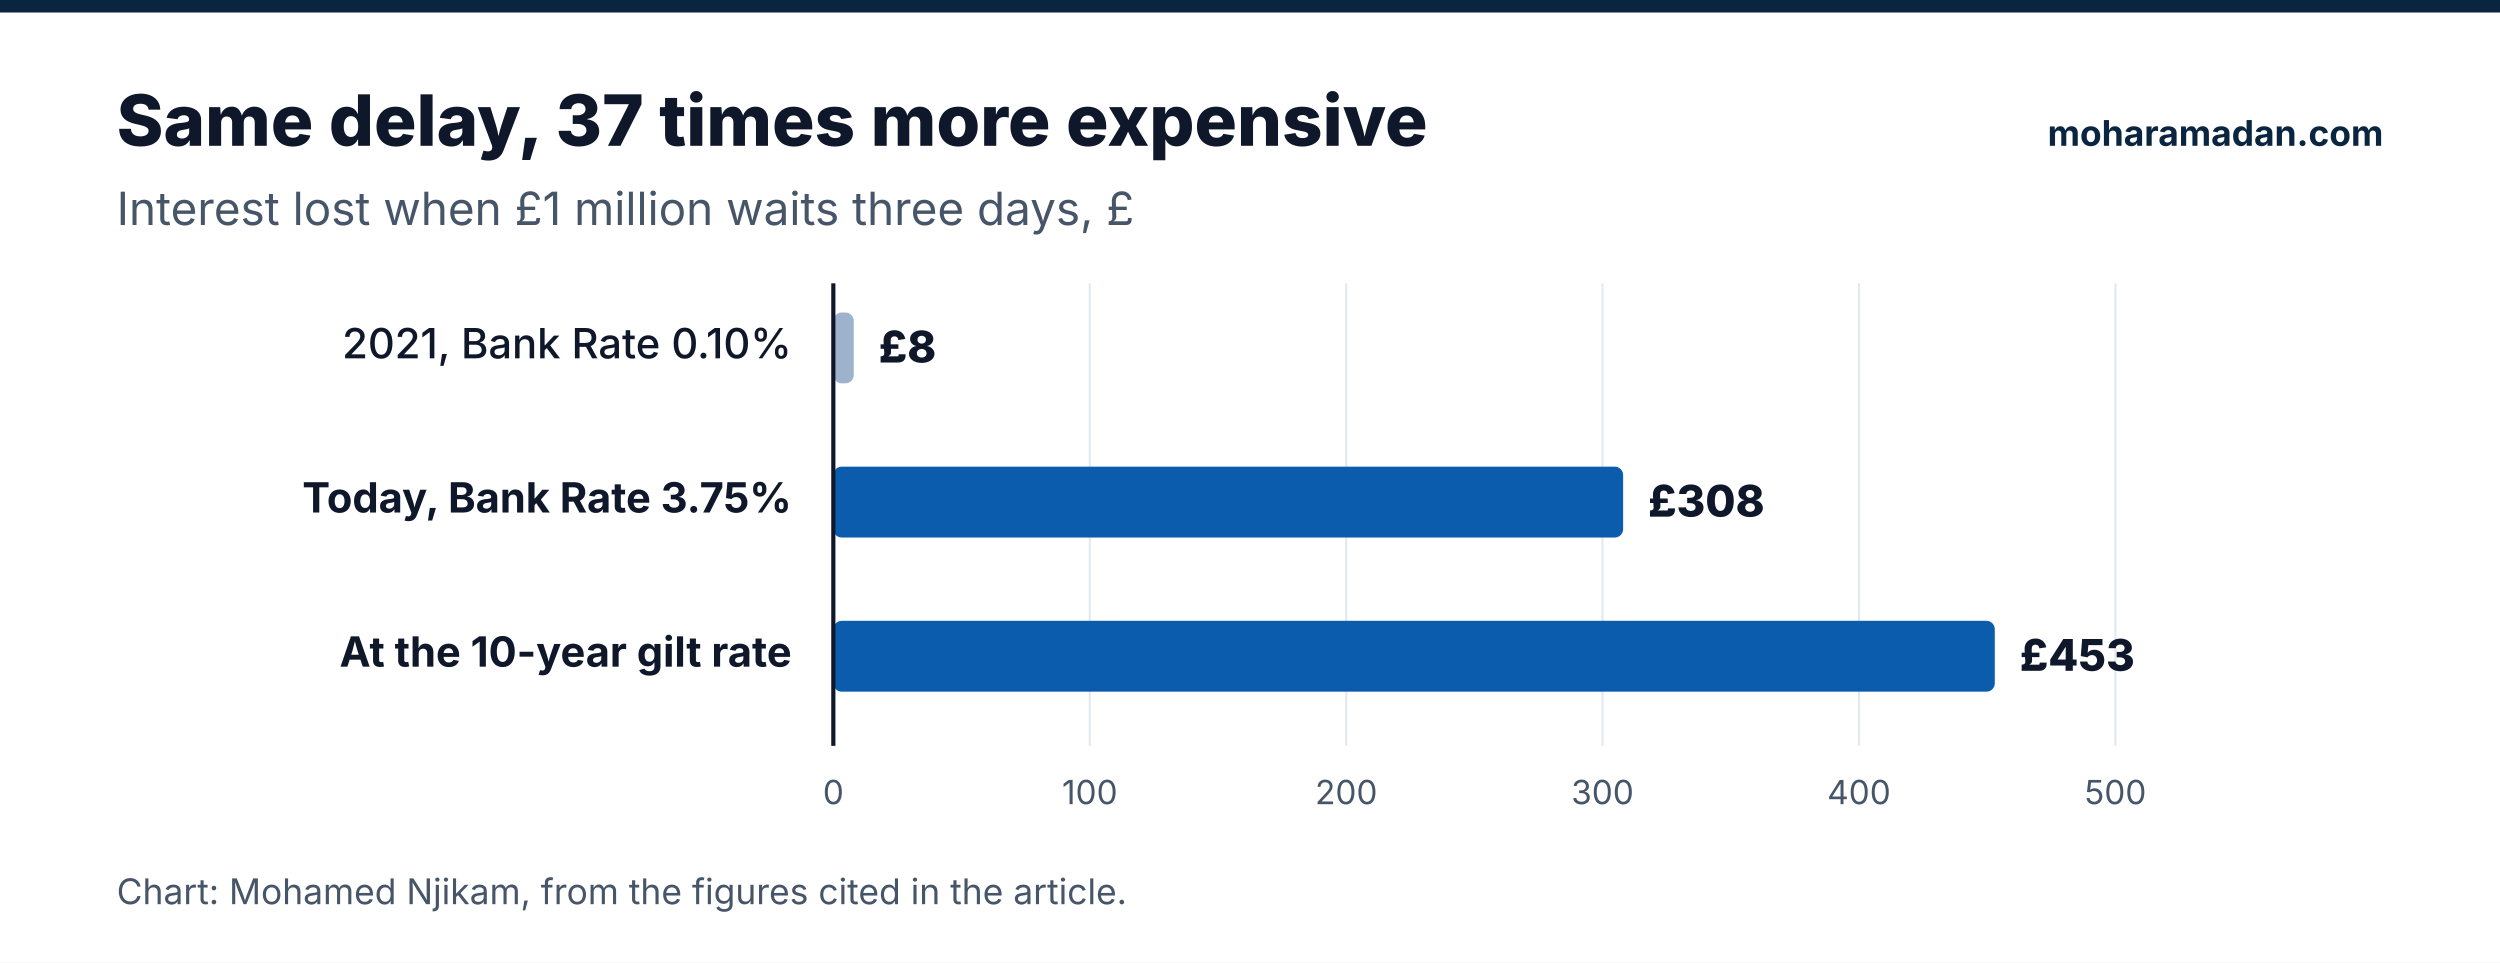
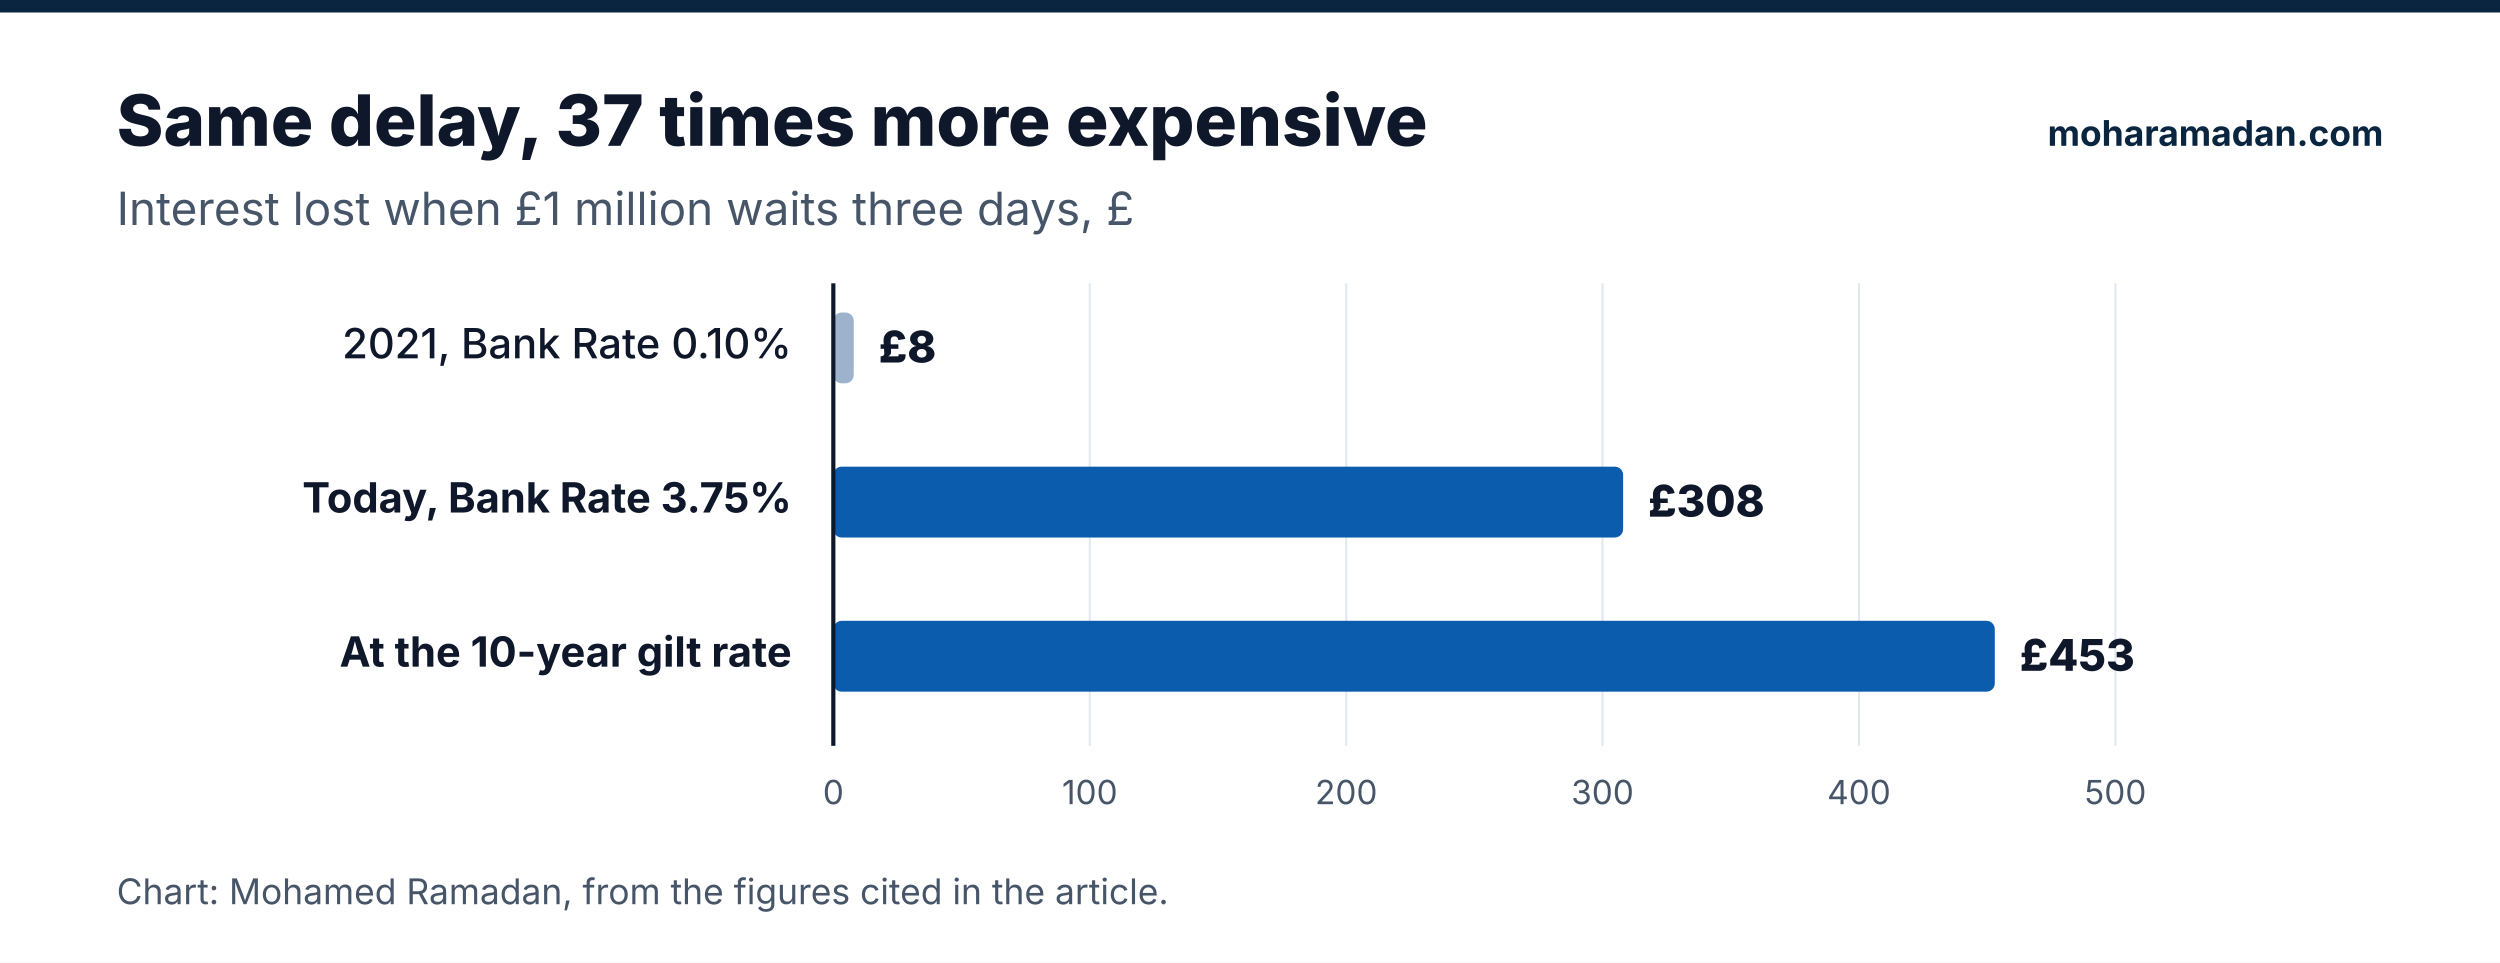
<svg xmlns="http://www.w3.org/2000/svg" viewBox="0 0 1200 462" width="1200" height="462" font-family="Inter, 'Helvetica Neue', Helvetica, Arial, sans-serif">
  <rect width="1200" height="462" fill="#FFFFFF" />
  <rect x="0" y="0" width="1200" height="6" fill="#0A2540" />
  <text x="56" y="70" font-size="34" font-weight="800" fill="#0F172A">Same delay, 37 times more expensive</text>
  <text x="56" y="108" font-size="22" fill="#475569">Interest lost when £1 million waits three days, £</text>
  <line x1="400.0" y1="136" x2="400.0" y2="358" stroke="#E2E8F0" stroke-width="1" />
  <text x="400.0" y="386" font-size="16" fill="#475569" text-anchor="middle">0</text>
  <line x1="523.1" y1="136" x2="523.1" y2="358" stroke="#E2E8F0" stroke-width="1" />
  <text x="523.1" y="386" font-size="16" fill="#475569" text-anchor="middle">100</text>
  <line x1="646.2" y1="136" x2="646.2" y2="358" stroke="#E2E8F0" stroke-width="1" />
  <text x="646.2" y="386" font-size="16" fill="#475569" text-anchor="middle">200</text>
  <line x1="769.2" y1="136" x2="769.2" y2="358" stroke="#E2E8F0" stroke-width="1" />
  <text x="769.2" y="386" font-size="16" fill="#475569" text-anchor="middle">300</text>
  <line x1="892.3" y1="136" x2="892.3" y2="358" stroke="#E2E8F0" stroke-width="1" />
  <text x="892.3" y="386" font-size="16" fill="#475569" text-anchor="middle">400</text>
  <line x1="1015.4" y1="136" x2="1015.4" y2="358" stroke="#E2E8F0" stroke-width="1" />
  <text x="1015.4" y="386" font-size="16" fill="#475569" text-anchor="middle">500</text>
  <text x="380" y="172" font-size="20" fill="#0F172A" text-anchor="end" font-weight="500">2021, Bank Rate 0.10%</text>
  <rect x="400" y="150" width="9.8" height="34" rx="4" fill="#9DB3CC" />
  <text x="421.8" y="174" font-size="21" font-weight="800" fill="#0F172A">£8</text>
  <text x="380" y="246" font-size="20" fill="#0F172A" text-anchor="end" font-weight="700">Today, Bank Rate 3.75%</text>
  <rect x="400" y="224" width="379.1" height="34" rx="4" fill="#0B5CAD" />
  <text x="791.1" y="248" font-size="21" font-weight="800" fill="#0F172A">£308</text>
  <text x="380" y="320" font-size="20" fill="#0F172A" text-anchor="end" font-weight="700">At the 10-year gilt rate</text>
  <rect x="400" y="298" width="557.5" height="34" rx="4" fill="#0B5CAD" />
  <text x="969.5" y="322" font-size="21" font-weight="800" fill="#0F172A">£453</text>
  <line x1="400" y1="136" x2="400" y2="358" stroke="#0F172A" stroke-width="2" />
-   <text x="56" y="434" font-size="17" fill="#475569">Chart: Mohamed Njikam, from the figures cited in the article.</text>
+   <text x="56" y="434" font-size="17" fill="#475569">Chart: Mohamed Ramadan, from the figures cited in the article.</text>
  <text x="1144" y="70" font-size="17" font-weight="700" fill="#0A2540" text-anchor="end">moharamadan.com</text>
</svg>
